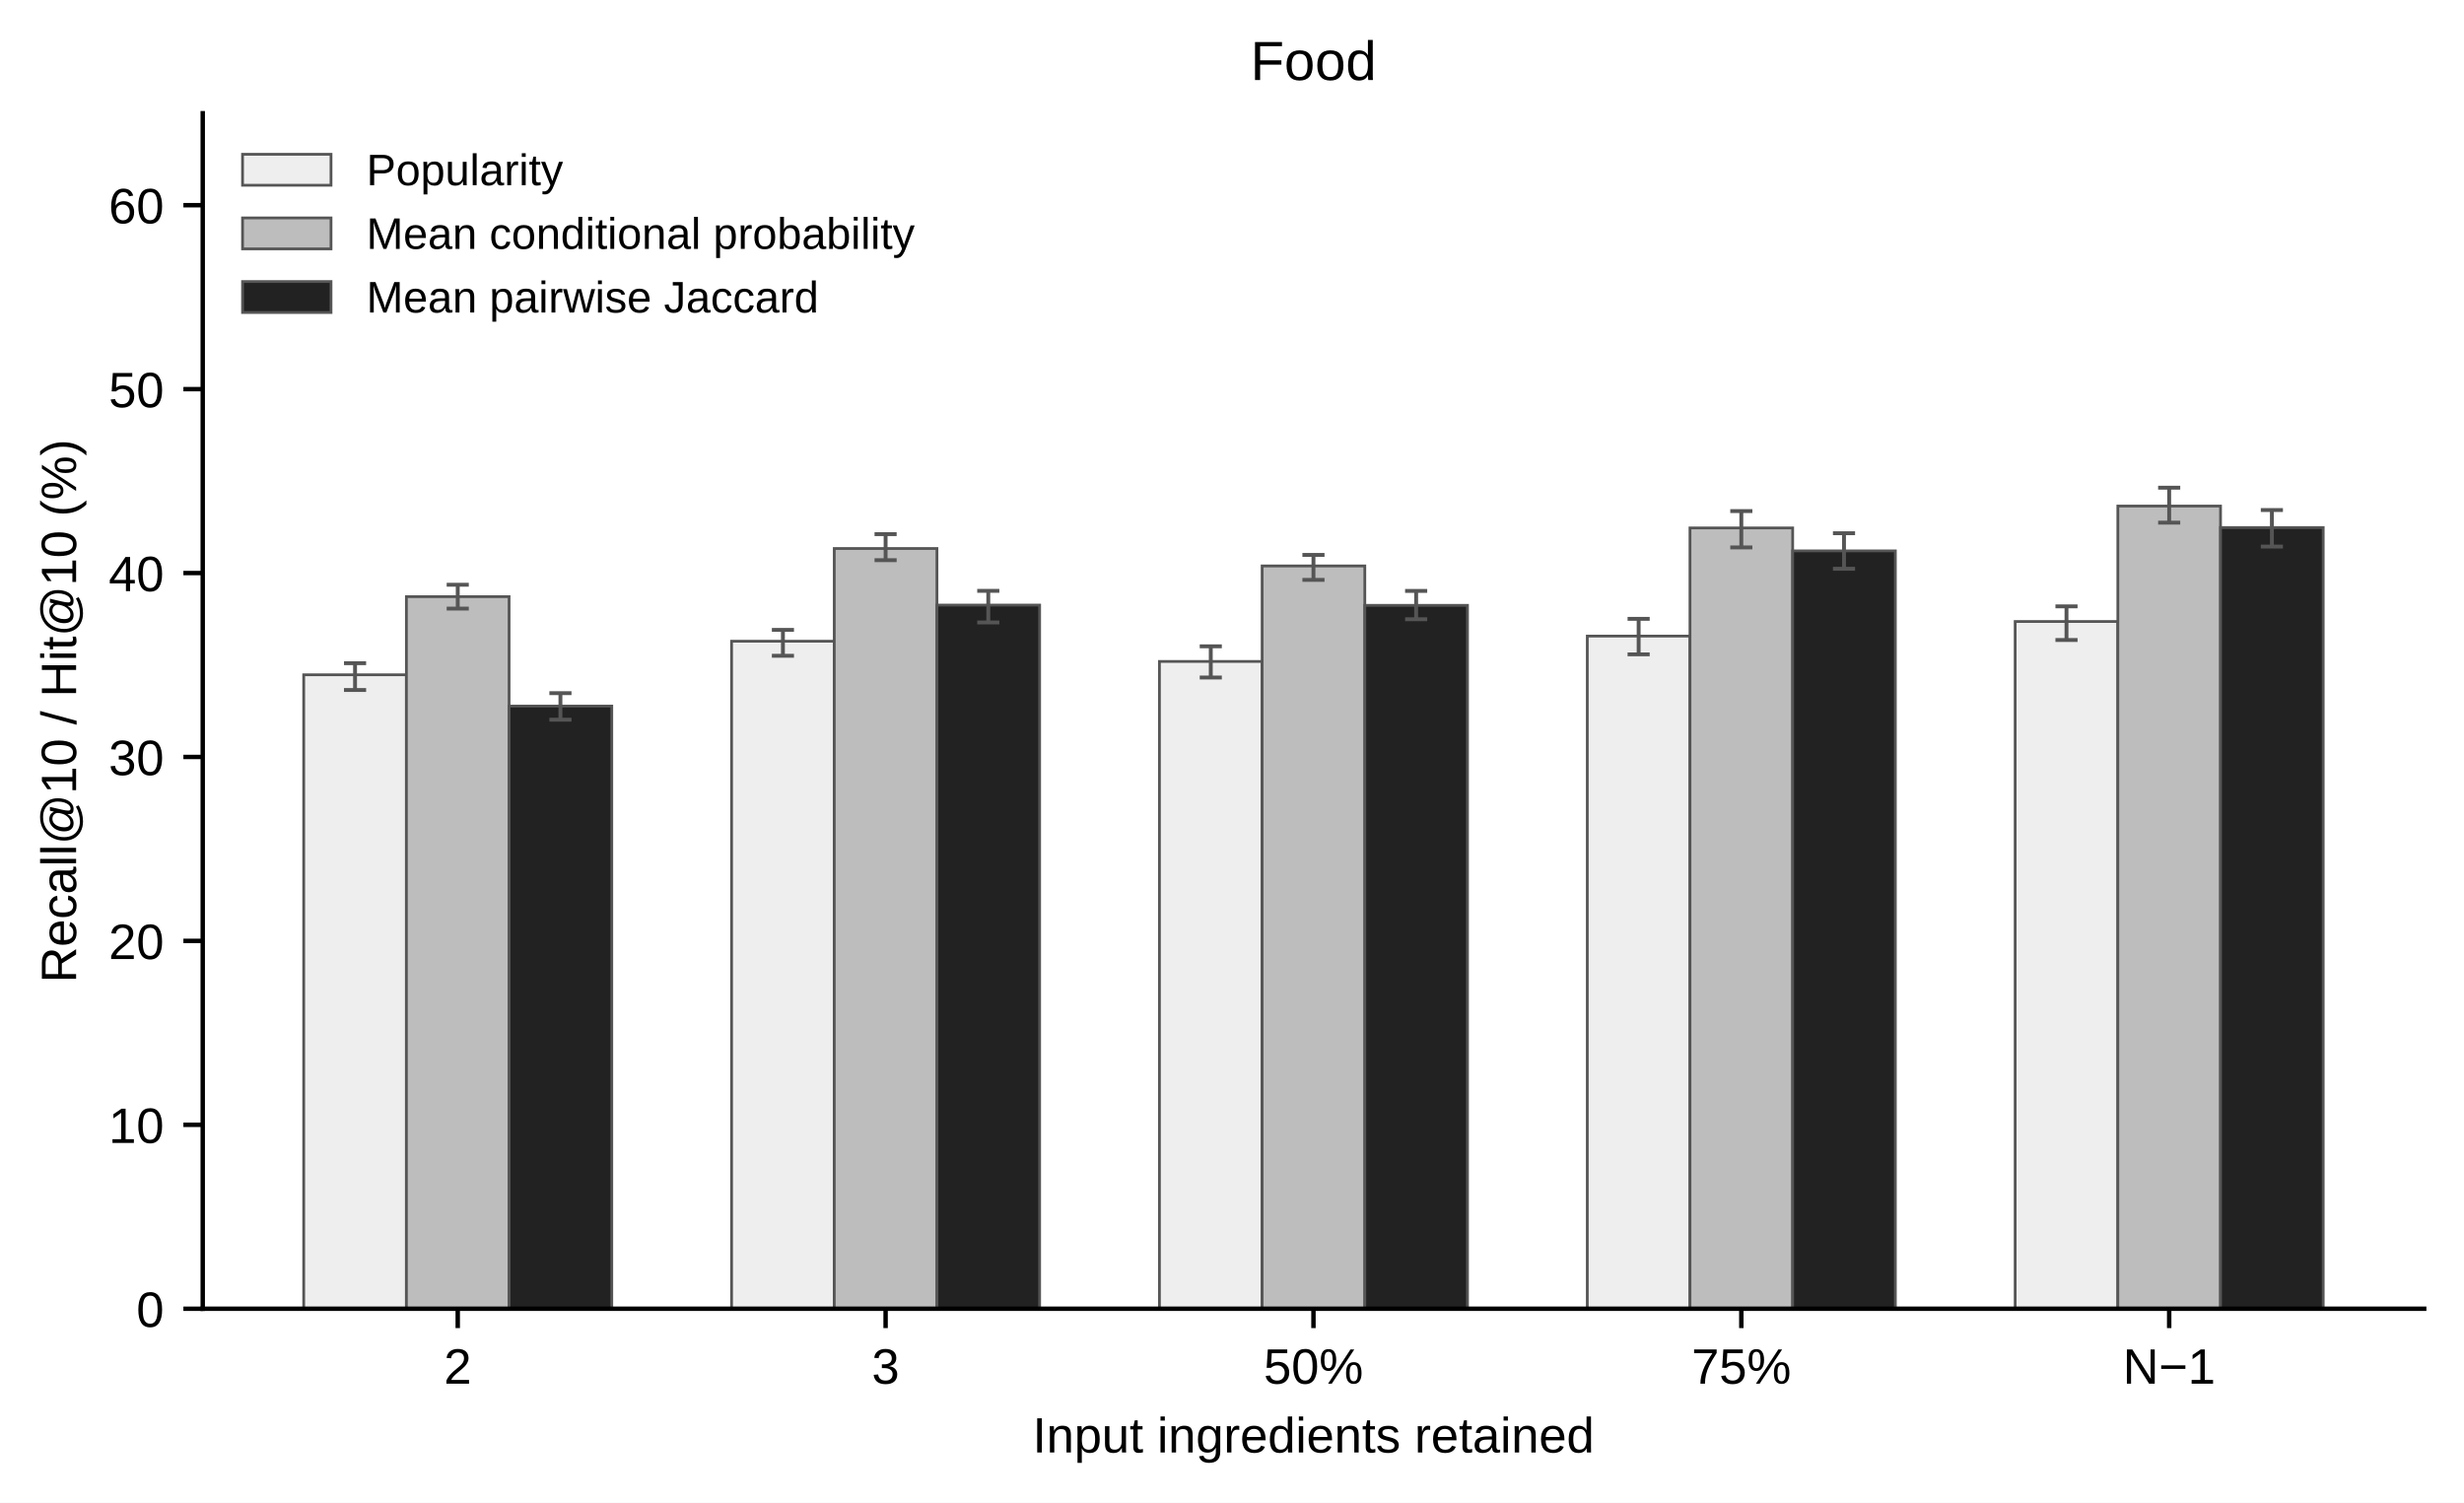
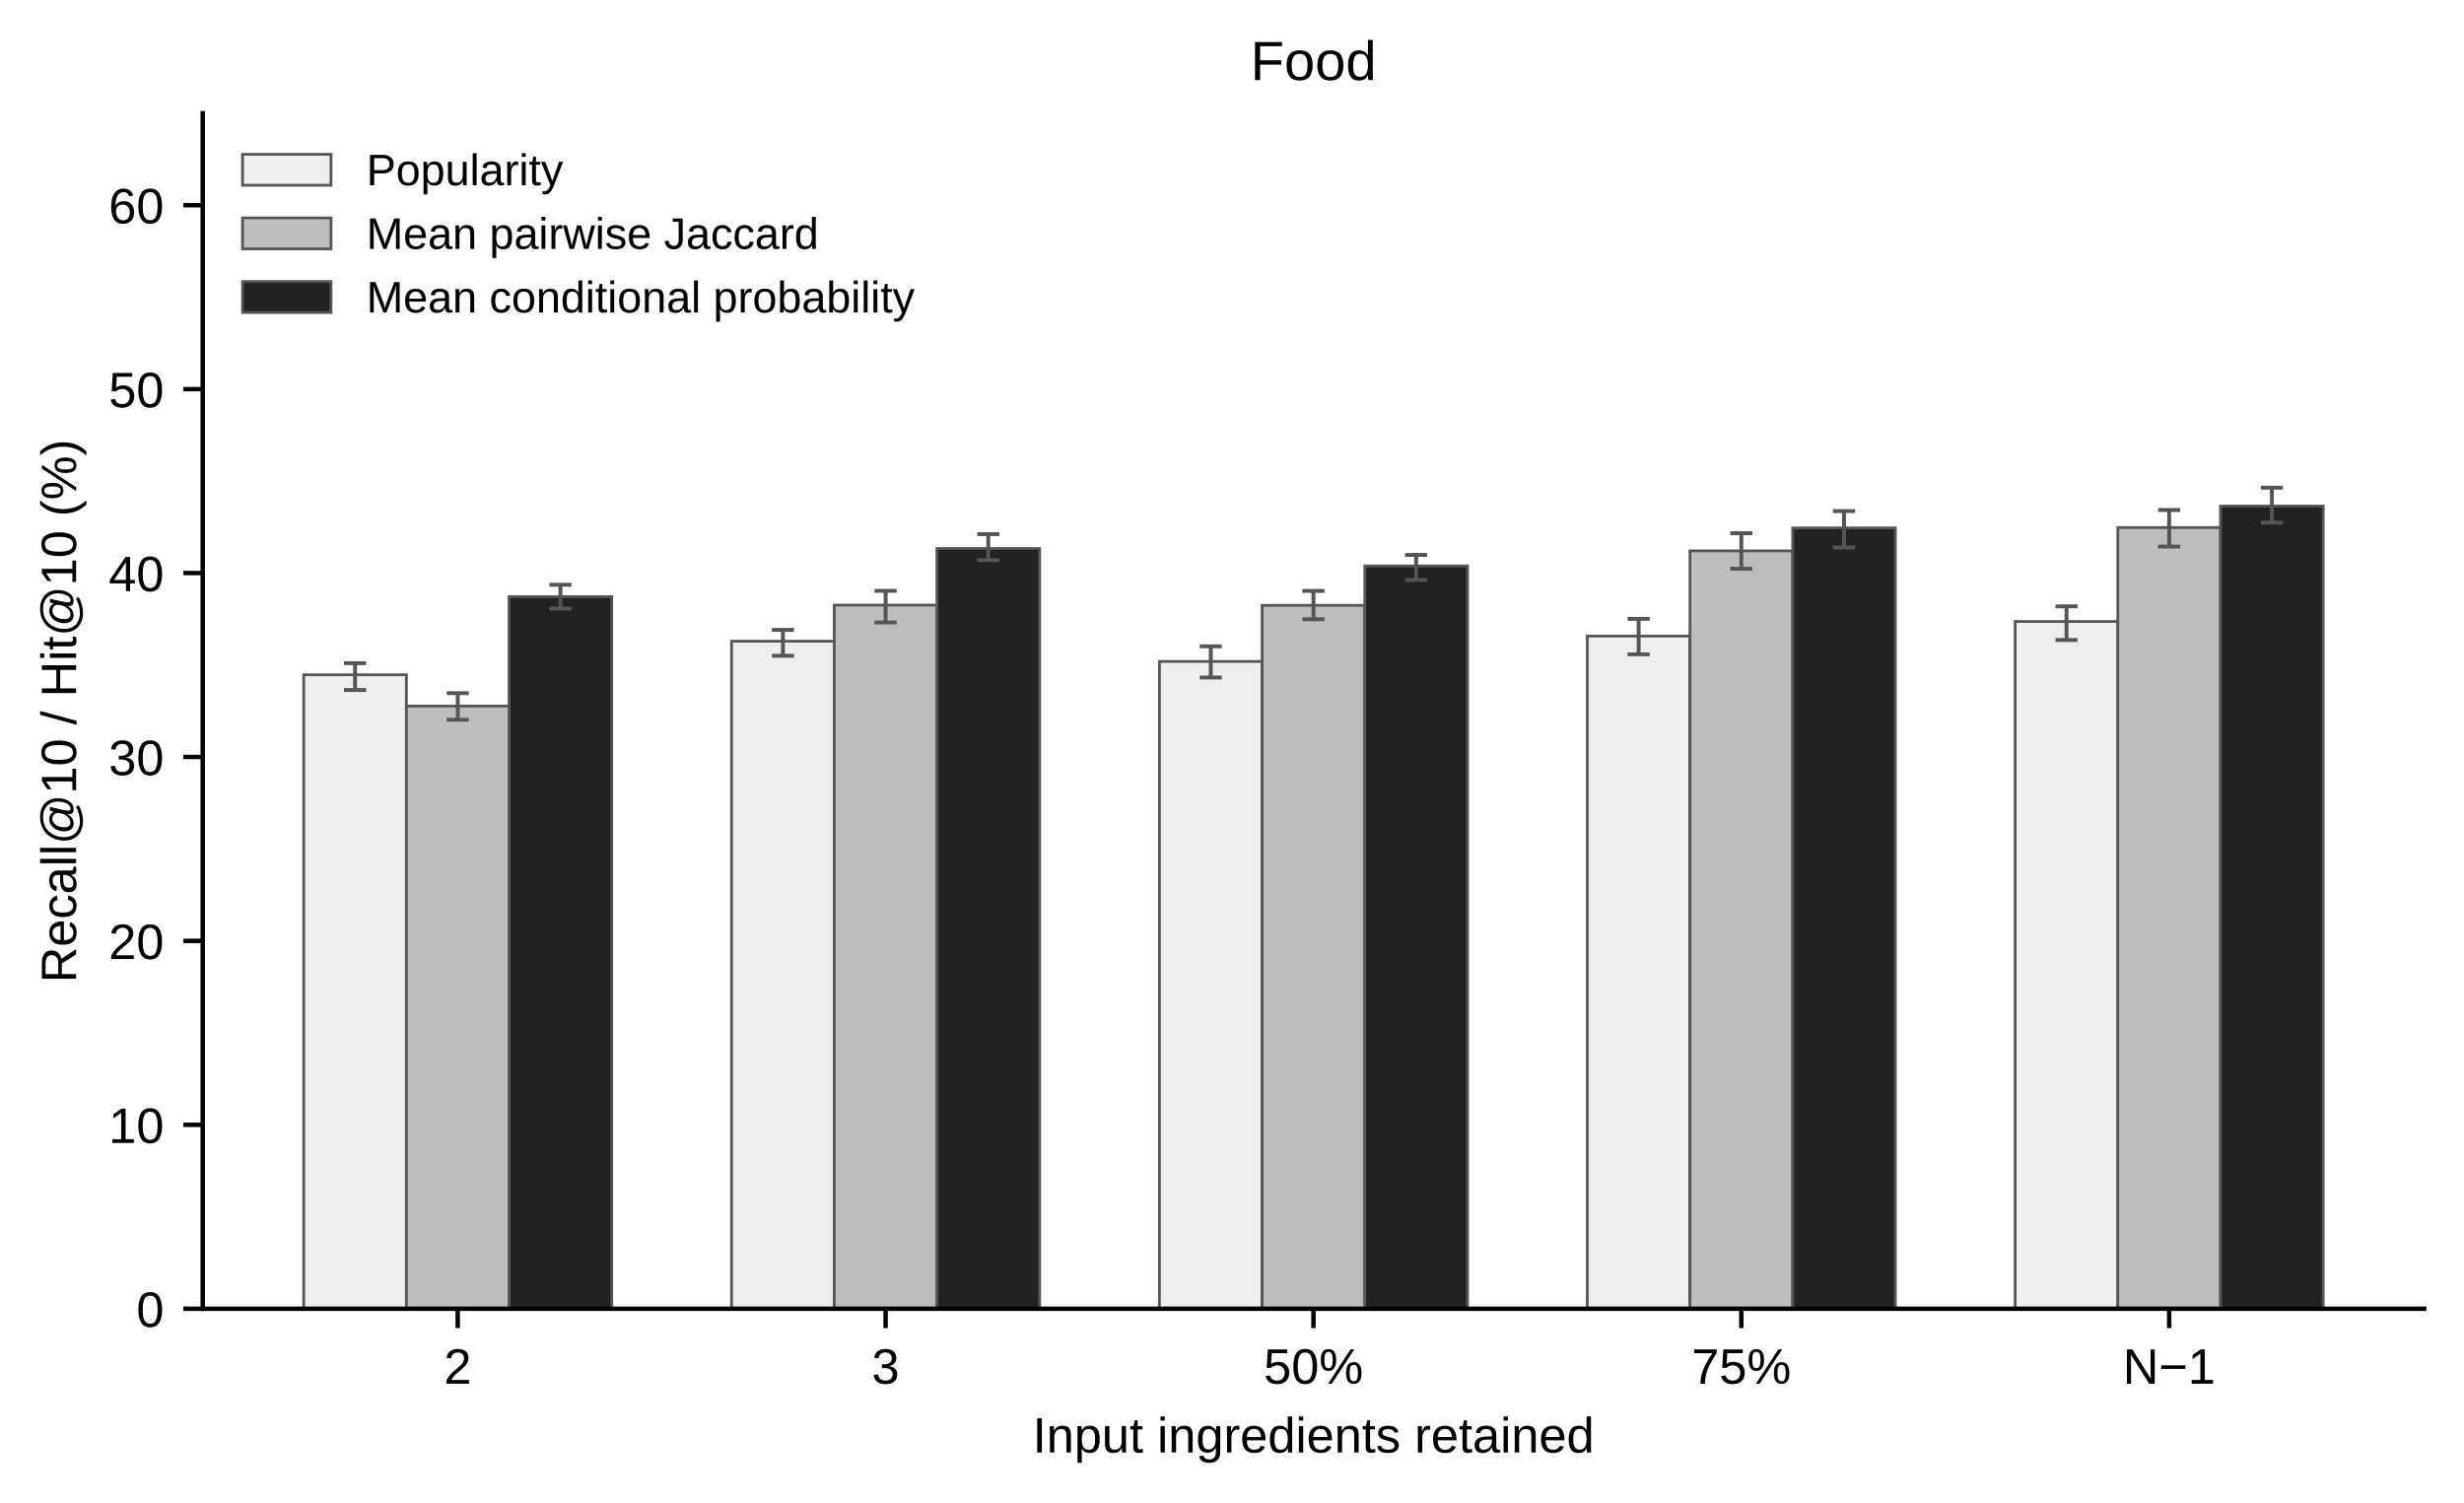
<svg xmlns="http://www.w3.org/2000/svg" xmlns:xlink="http://www.w3.org/1999/xlink" width="445.625pt" height="271.789pt" viewBox="0 0 445.625 271.789" version="1.1">
  <defs>
    <style type="text/css">*{stroke-linejoin: round; stroke-linecap: butt}</style>
  </defs>
  <g id="figure_1">
    <g id="patch_1">
      <path d="M 0 271.789  L 445.625 271.789  L 445.625 0  L 0 0  z " style="fill: #ffffff" />
    </g>
    <g id="axes_1">
      <g id="patch_2">
        <path d="M 36.665 236.696  L 438.425 236.696  L 438.425 20.48  L 36.665 20.48  z " style="fill: #ffffff" />
      </g>
      <g id="patch_3">
        <path d="M 54.927 236.696  L 73.499 236.696  L 73.499 122.043  L 54.927 122.043  z " clip-path="url(#p7ba1079631)" style="fill: #eeeeee; stroke: #555555; stroke-width: 0.5; stroke-linejoin: miter" />
      </g>
      <g id="patch_4">
        <path d="M 132.308 236.696  L 150.879 236.696  L 150.879 115.966  L 132.308 115.966  z " clip-path="url(#p7ba1079631)" style="fill: #eeeeee; stroke: #555555; stroke-width: 0.5; stroke-linejoin: miter" />
      </g>
      <g id="patch_5">
        <path d="M 209.688 236.696  L 228.26 236.696  L 228.26 119.625  L 209.688 119.625  z " clip-path="url(#p7ba1079631)" style="fill: #eeeeee; stroke: #555555; stroke-width: 0.5; stroke-linejoin: miter" />
      </g>
      <g id="patch_6">
        <path d="M 287.069 236.696  L 305.64 236.696  L 305.64 115.043  L 287.069 115.043  z " clip-path="url(#p7ba1079631)" style="fill: #eeeeee; stroke: #555555; stroke-width: 0.5; stroke-linejoin: miter" />
      </g>
      <g id="patch_7">
        <path d="M 364.45 236.696  L 383.021 236.696  L 383.021 112.409  L 364.45 112.409  z " clip-path="url(#p7ba1079631)" style="fill: #eeeeee; stroke: #555555; stroke-width: 0.5; stroke-linejoin: miter" />
      </g>
      <g id="patch_8">
-         <path d="M 73.499 236.696  L 92.07 236.696  L 92.07 107.918  L 73.499 107.918  z " clip-path="url(#p7ba1079631)" style="fill: #bdbdbd; stroke: #555555; stroke-width: 0.5; stroke-linejoin: miter" />
+         <path d="M 73.499 236.696  L 92.07 236.696  L 92.07 127.695  L 73.499 127.695  z " clip-path="url(#p7ba1079631)" style="fill: #bdbdbd; stroke: #555555; stroke-width: 0.5; stroke-linejoin: miter" />
      </g>
      <g id="patch_9">
-         <path d="M 150.879 236.696  L 169.451 236.696  L 169.451 99.204  L 150.879 99.204  z " clip-path="url(#p7ba1079631)" style="fill: #bdbdbd; stroke: #555555; stroke-width: 0.5; stroke-linejoin: miter" />
+         <path d="M 150.879 236.696  L 169.451 236.696  L 169.451 109.438  L 150.879 109.438  z " clip-path="url(#p7ba1079631)" style="fill: #bdbdbd; stroke: #555555; stroke-width: 0.5; stroke-linejoin: miter" />
      </g>
      <g id="patch_10">
-         <path d="M 228.26 236.696  L 246.831 236.696  L 246.831 102.357  L 228.26 102.357  z " clip-path="url(#p7ba1079631)" style="fill: #bdbdbd; stroke: #555555; stroke-width: 0.5; stroke-linejoin: miter" />
+         <path d="M 228.26 236.696  L 246.831 236.696  L 246.831 109.479  L 228.26 109.479  z " clip-path="url(#p7ba1079631)" style="fill: #bdbdbd; stroke: #555555; stroke-width: 0.5; stroke-linejoin: miter" />
      </g>
      <g id="patch_11">
-         <path d="M 305.64 236.696  L 324.212 236.696  L 324.212 95.488  L 305.64 95.488  z " clip-path="url(#p7ba1079631)" style="fill: #bdbdbd; stroke: #555555; stroke-width: 0.5; stroke-linejoin: miter" />
+         <path d="M 305.64 236.696  L 324.212 236.696  L 324.212 99.628  L 305.64 99.628  z " clip-path="url(#p7ba1079631)" style="fill: #bdbdbd; stroke: #555555; stroke-width: 0.5; stroke-linejoin: miter" />
      </g>
      <g id="patch_12">
-         <path d="M 383.021 236.696  L 401.592 236.696  L 401.592 91.526  L 383.021 91.526  z " clip-path="url(#p7ba1079631)" style="fill: #bdbdbd; stroke: #555555; stroke-width: 0.5; stroke-linejoin: miter" />
+         <path d="M 383.021 236.696  L 401.592 236.696  L 401.592 95.413  L 383.021 95.413  z " clip-path="url(#p7ba1079631)" style="fill: #bdbdbd; stroke: #555555; stroke-width: 0.5; stroke-linejoin: miter" />
      </g>
      <g id="patch_13">
-         <path d="M 92.07 236.696  L 110.641 236.696  L 110.641 127.695  L 92.07 127.695  z " clip-path="url(#p7ba1079631)" style="fill: #222222; stroke: #555555; stroke-width: 0.5; stroke-linejoin: miter" />
+         <path d="M 92.07 236.696  L 110.641 236.696  L 110.641 107.918  L 92.07 107.918  z " clip-path="url(#p7ba1079631)" style="fill: #222222; stroke: #555555; stroke-width: 0.5; stroke-linejoin: miter" />
      </g>
      <g id="patch_14">
-         <path d="M 169.451 236.696  L 188.022 236.696  L 188.022 109.438  L 169.451 109.438  z " clip-path="url(#p7ba1079631)" style="fill: #222222; stroke: #555555; stroke-width: 0.5; stroke-linejoin: miter" />
+         <path d="M 169.451 236.696  L 188.022 236.696  L 188.022 99.204  L 169.451 99.204  z " clip-path="url(#p7ba1079631)" style="fill: #222222; stroke: #555555; stroke-width: 0.5; stroke-linejoin: miter" />
      </g>
      <g id="patch_15">
-         <path d="M 246.831 236.696  L 265.402 236.696  L 265.402 109.479  L 246.831 109.479  z " clip-path="url(#p7ba1079631)" style="fill: #222222; stroke: #555555; stroke-width: 0.5; stroke-linejoin: miter" />
+         <path d="M 246.831 236.696  L 265.402 236.696  L 265.402 102.357  L 246.831 102.357  z " clip-path="url(#p7ba1079631)" style="fill: #222222; stroke: #555555; stroke-width: 0.5; stroke-linejoin: miter" />
      </g>
      <g id="patch_16">
-         <path d="M 324.212 236.696  L 342.783 236.696  L 342.783 99.628  L 324.212 99.628  z " clip-path="url(#p7ba1079631)" style="fill: #222222; stroke: #555555; stroke-width: 0.5; stroke-linejoin: miter" />
+         <path d="M 324.212 236.696  L 342.783 236.696  L 342.783 95.488  L 324.212 95.488  z " clip-path="url(#p7ba1079631)" style="fill: #222222; stroke: #555555; stroke-width: 0.5; stroke-linejoin: miter" />
      </g>
      <g id="patch_17">
-         <path d="M 401.592 236.696  L 420.164 236.696  L 420.164 95.413  L 401.592 95.413  z " clip-path="url(#p7ba1079631)" style="fill: #222222; stroke: #555555; stroke-width: 0.5; stroke-linejoin: miter" />
+         <path d="M 401.592 236.696  L 420.164 236.696  L 420.164 91.526  L 401.592 91.526  z " clip-path="url(#p7ba1079631)" style="fill: #222222; stroke: #555555; stroke-width: 0.5; stroke-linejoin: miter" />
      </g>
      <g id="matplotlib.axis_1">
        <g id="xtick_1">
          <g id="line2d_1">
            <defs>
              <path id="mbc4b600197" d="M 0 0  L 0 3.5  " style="stroke: #000000; stroke-width: 0.8" />
            </defs>
            <g>
              <use xlink:href="#mbc4b600197" x="82.784" y="236.696" style="stroke: #000000; stroke-width: 0.8" />
            </g>
          </g>
          <g id="text_1">
            <text style="font-size: 9px; font-family: 'Arial', 'Helvetica', 'DejaVu Sans', sans-serif; text-anchor: middle" x="82.784" y="250.249" transform="rotate(-0 82.7843 250.2485)">2</text>
          </g>
        </g>
        <g id="xtick_2">
          <g id="line2d_2">
            <g>
              <use xlink:href="#mbc4b600197" x="160.165" y="236.696" style="stroke: #000000; stroke-width: 0.8" />
            </g>
          </g>
          <g id="text_2">
            <text style="font-size: 9px; font-family: 'Arial', 'Helvetica', 'DejaVu Sans', sans-serif; text-anchor: middle" x="160.165" y="250.249" transform="rotate(-0 160.1649 250.2485)">3</text>
          </g>
        </g>
        <g id="xtick_3">
          <g id="line2d_3">
            <g>
              <use xlink:href="#mbc4b600197" x="237.545" y="236.696" style="stroke: #000000; stroke-width: 0.8" />
            </g>
          </g>
          <g id="text_3">
            <text style="font-size: 9px; font-family: 'Arial', 'Helvetica', 'DejaVu Sans', sans-serif; text-anchor: middle" x="237.545" y="250.249" transform="rotate(-0 237.5455 250.2485)">50%</text>
          </g>
        </g>
        <g id="xtick_4">
          <g id="line2d_4">
            <g>
              <use xlink:href="#mbc4b600197" x="314.926" y="236.696" style="stroke: #000000; stroke-width: 0.8" />
            </g>
          </g>
          <g id="text_4">
            <text style="font-size: 9px; font-family: 'Arial', 'Helvetica', 'DejaVu Sans', sans-serif; text-anchor: middle" x="314.926" y="250.249" transform="rotate(-0 314.9261 250.2485)">75%</text>
          </g>
        </g>
        <g id="xtick_5">
          <g id="line2d_5">
            <g>
              <use xlink:href="#mbc4b600197" x="392.307" y="236.696" style="stroke: #000000; stroke-width: 0.8" />
            </g>
          </g>
          <g id="text_5">
            <text style="font-size: 9px; font-family: 'Arial', 'Helvetica', 'DejaVu Sans', sans-serif; text-anchor: middle" x="392.307" y="250.249" transform="rotate(-0 392.3066 250.2485)">N−1</text>
          </g>
        </g>
        <g id="text_6">
          <text style="font-size: 9px; font-family: 'Arial', 'Helvetica', 'DejaVu Sans', sans-serif; text-anchor: middle" x="237.545" y="262.695" transform="rotate(-0 237.5455 262.6948)">Input ingredients retained</text>
        </g>
      </g>
      <g id="matplotlib.axis_2">
        <g id="ytick_1">
          <g id="line2d_6">
            <defs>
              <path id="m62ca417565" d="M 0 0  L -3.5 0  " style="stroke: #000000; stroke-width: 0.8" />
            </defs>
            <g>
              <use xlink:href="#m62ca417565" x="36.665" y="236.696" style="stroke: #000000; stroke-width: 0.8" />
            </g>
          </g>
          <g id="text_7">
            <text style="font-size: 9px; font-family: 'Arial', 'Helvetica', 'DejaVu Sans', sans-serif; text-anchor: end" x="29.665" y="239.972" transform="rotate(-0 29.66547 239.9724)">0</text>
          </g>
        </g>
        <g id="ytick_2">
          <g id="line2d_7">
            <g>
              <use xlink:href="#m62ca417565" x="36.665" y="203.432" style="stroke: #000000; stroke-width: 0.8" />
            </g>
          </g>
          <g id="text_8">
            <text style="font-size: 9px; font-family: 'Arial', 'Helvetica', 'DejaVu Sans', sans-serif; text-anchor: end" x="29.665" y="206.708" transform="rotate(-0 29.66547 206.7084)">10</text>
          </g>
        </g>
        <g id="ytick_3">
          <g id="line2d_8">
            <g>
              <use xlink:href="#m62ca417565" x="36.665" y="170.168" style="stroke: #000000; stroke-width: 0.8" />
            </g>
          </g>
          <g id="text_9">
            <text style="font-size: 9px; font-family: 'Arial', 'Helvetica', 'DejaVu Sans', sans-serif; text-anchor: end" x="29.665" y="173.444" transform="rotate(-0 29.66547 173.4444)">20</text>
          </g>
        </g>
        <g id="ytick_4">
          <g id="line2d_9">
            <g>
              <use xlink:href="#m62ca417565" x="36.665" y="136.904" style="stroke: #000000; stroke-width: 0.8" />
            </g>
          </g>
          <g id="text_10">
            <text style="font-size: 9px; font-family: 'Arial', 'Helvetica', 'DejaVu Sans', sans-serif; text-anchor: end" x="29.665" y="140.18" transform="rotate(-0 29.66547 140.1804)">30</text>
          </g>
        </g>
        <g id="ytick_5">
          <g id="line2d_10">
            <g>
              <use xlink:href="#m62ca417565" x="36.665" y="103.64" style="stroke: #000000; stroke-width: 0.8" />
            </g>
          </g>
          <g id="text_11">
            <text style="font-size: 9px; font-family: 'Arial', 'Helvetica', 'DejaVu Sans', sans-serif; text-anchor: end" x="29.665" y="106.916" transform="rotate(-0 29.66547 106.9164)">40</text>
          </g>
        </g>
        <g id="ytick_6">
          <g id="line2d_11">
            <g>
              <use xlink:href="#m62ca417565" x="36.665" y="70.376" style="stroke: #000000; stroke-width: 0.8" />
            </g>
          </g>
          <g id="text_12">
            <text style="font-size: 9px; font-family: 'Arial', 'Helvetica', 'DejaVu Sans', sans-serif; text-anchor: end" x="29.665" y="73.652" transform="rotate(-0 29.66547 73.6524)">50</text>
          </g>
        </g>
        <g id="ytick_7">
          <g id="line2d_12">
            <g>
              <use xlink:href="#m62ca417565" x="36.665" y="37.112" style="stroke: #000000; stroke-width: 0.8" />
            </g>
          </g>
          <g id="text_13">
            <text style="font-size: 9px; font-family: 'Arial', 'Helvetica', 'DejaVu Sans', sans-serif; text-anchor: end" x="29.665" y="40.388" transform="rotate(-0 29.66547 40.3884)">60</text>
          </g>
        </g>
        <g id="text_14">
          <text style="font-size: 9px; font-family: 'Arial', 'Helvetica', 'DejaVu Sans', sans-serif; text-anchor: middle" x="13.762" y="128.588" transform="rotate(-90 13.76156 128.5883)">Recall@10 / Hit@10 (%)</text>
        </g>
      </g>
      <g id="LineCollection_1">
        <path d="M 64.213 124.788  L 64.213 119.948  " clip-path="url(#p7ba1079631)" style="fill: none; stroke: #555555; stroke-width: 0.7" />
        <path d="M 141.594 118.601  L 141.594 113.917  " clip-path="url(#p7ba1079631)" style="fill: none; stroke: #555555; stroke-width: 0.7" />
        <path d="M 218.974 122.539  L 218.974 116.892  " clip-path="url(#p7ba1079631)" style="fill: none; stroke: #555555; stroke-width: 0.7" />
        <path d="M 296.355 118.346  L 296.355 111.926  " clip-path="url(#p7ba1079631)" style="fill: none; stroke: #555555; stroke-width: 0.7" />
        <path d="M 373.735 115.746  L 373.735 109.664  " clip-path="url(#p7ba1079631)" style="fill: none; stroke: #555555; stroke-width: 0.7" />
      </g>
      <g id="line2d_13">
        <defs>
          <path id="m36357ca933" d="M 2 0  L -2 -0  " style="stroke: #555555; stroke-width: 0.7" />
        </defs>
        <g clip-path="url(#p7ba1079631)">
          <use xlink:href="#m36357ca933" x="64.213" y="124.788" style="fill: #1f77b4; stroke: #555555; stroke-width: 0.7" />
          <use xlink:href="#m36357ca933" x="141.594" y="118.601" style="fill: #1f77b4; stroke: #555555; stroke-width: 0.7" />
          <use xlink:href="#m36357ca933" x="218.974" y="122.539" style="fill: #1f77b4; stroke: #555555; stroke-width: 0.7" />
          <use xlink:href="#m36357ca933" x="296.355" y="118.346" style="fill: #1f77b4; stroke: #555555; stroke-width: 0.7" />
          <use xlink:href="#m36357ca933" x="373.735" y="115.746" style="fill: #1f77b4; stroke: #555555; stroke-width: 0.7" />
        </g>
      </g>
      <g id="line2d_14">
        <g clip-path="url(#p7ba1079631)">
          <use xlink:href="#m36357ca933" x="64.213" y="119.948" style="fill: #1f77b4; stroke: #555555; stroke-width: 0.7" />
          <use xlink:href="#m36357ca933" x="141.594" y="113.917" style="fill: #1f77b4; stroke: #555555; stroke-width: 0.7" />
          <use xlink:href="#m36357ca933" x="218.974" y="116.892" style="fill: #1f77b4; stroke: #555555; stroke-width: 0.7" />
          <use xlink:href="#m36357ca933" x="296.355" y="111.926" style="fill: #1f77b4; stroke: #555555; stroke-width: 0.7" />
          <use xlink:href="#m36357ca933" x="373.735" y="109.664" style="fill: #1f77b4; stroke: #555555; stroke-width: 0.7" />
        </g>
      </g>
      <g id="LineCollection_2">
-         <path d="M 82.784 110.065  L 82.784 105.756  " clip-path="url(#p7ba1079631)" style="fill: none; stroke: #555555; stroke-width: 0.7" />
-         <path d="M 160.165 101.308  L 160.165 96.609  " clip-path="url(#p7ba1079631)" style="fill: none; stroke: #555555; stroke-width: 0.7" />
-         <path d="M 237.545 104.88  L 237.545 100.365  " clip-path="url(#p7ba1079631)" style="fill: none; stroke: #555555; stroke-width: 0.7" />
-         <path d="M 314.926 99.008  L 314.926 92.437  " clip-path="url(#p7ba1079631)" style="fill: none; stroke: #555555; stroke-width: 0.7" />
-         <path d="M 392.307 94.53  L 392.307 88.201  " clip-path="url(#p7ba1079631)" style="fill: none; stroke: #555555; stroke-width: 0.7" />
+         <path d="M 82.784 130.161  L 82.784 125.365  " clip-path="url(#p7ba1079631)" style="fill: none; stroke: #555555; stroke-width: 0.7" />
+         <path d="M 160.165 112.573  L 160.165 106.861  " clip-path="url(#p7ba1079631)" style="fill: none; stroke: #555555; stroke-width: 0.7" />
+         <path d="M 237.545 111.993  L 237.545 106.871  " clip-path="url(#p7ba1079631)" style="fill: none; stroke: #555555; stroke-width: 0.7" />
+         <path d="M 314.926 102.869  L 314.926 96.442  " clip-path="url(#p7ba1079631)" style="fill: none; stroke: #555555; stroke-width: 0.7" />
+         <path d="M 392.307 98.849  L 392.307 92.246  " clip-path="url(#p7ba1079631)" style="fill: none; stroke: #555555; stroke-width: 0.7" />
      </g>
      <g id="line2d_15">
        <g clip-path="url(#p7ba1079631)">
-           <use xlink:href="#m36357ca933" x="82.784" y="110.065" style="fill: #1f77b4; stroke: #555555; stroke-width: 0.7" />
-           <use xlink:href="#m36357ca933" x="160.165" y="101.308" style="fill: #1f77b4; stroke: #555555; stroke-width: 0.7" />
-           <use xlink:href="#m36357ca933" x="237.545" y="104.88" style="fill: #1f77b4; stroke: #555555; stroke-width: 0.7" />
-           <use xlink:href="#m36357ca933" x="314.926" y="99.008" style="fill: #1f77b4; stroke: #555555; stroke-width: 0.7" />
-           <use xlink:href="#m36357ca933" x="392.307" y="94.53" style="fill: #1f77b4; stroke: #555555; stroke-width: 0.7" />
+           <use xlink:href="#m36357ca933" x="82.784" y="130.161" style="fill: #1f77b4; stroke: #555555; stroke-width: 0.7" />
+           <use xlink:href="#m36357ca933" x="160.165" y="112.573" style="fill: #1f77b4; stroke: #555555; stroke-width: 0.7" />
+           <use xlink:href="#m36357ca933" x="237.545" y="111.993" style="fill: #1f77b4; stroke: #555555; stroke-width: 0.7" />
+           <use xlink:href="#m36357ca933" x="314.926" y="102.869" style="fill: #1f77b4; stroke: #555555; stroke-width: 0.7" />
+           <use xlink:href="#m36357ca933" x="392.307" y="98.849" style="fill: #1f77b4; stroke: #555555; stroke-width: 0.7" />
        </g>
      </g>
      <g id="line2d_16">
        <g clip-path="url(#p7ba1079631)">
-           <use xlink:href="#m36357ca933" x="82.784" y="105.756" style="fill: #1f77b4; stroke: #555555; stroke-width: 0.7" />
-           <use xlink:href="#m36357ca933" x="160.165" y="96.609" style="fill: #1f77b4; stroke: #555555; stroke-width: 0.7" />
-           <use xlink:href="#m36357ca933" x="237.545" y="100.365" style="fill: #1f77b4; stroke: #555555; stroke-width: 0.7" />
-           <use xlink:href="#m36357ca933" x="314.926" y="92.437" style="fill: #1f77b4; stroke: #555555; stroke-width: 0.7" />
-           <use xlink:href="#m36357ca933" x="392.307" y="88.201" style="fill: #1f77b4; stroke: #555555; stroke-width: 0.7" />
+           <use xlink:href="#m36357ca933" x="82.784" y="125.365" style="fill: #1f77b4; stroke: #555555; stroke-width: 0.7" />
+           <use xlink:href="#m36357ca933" x="160.165" y="106.861" style="fill: #1f77b4; stroke: #555555; stroke-width: 0.7" />
+           <use xlink:href="#m36357ca933" x="237.545" y="106.871" style="fill: #1f77b4; stroke: #555555; stroke-width: 0.7" />
+           <use xlink:href="#m36357ca933" x="314.926" y="96.442" style="fill: #1f77b4; stroke: #555555; stroke-width: 0.7" />
+           <use xlink:href="#m36357ca933" x="392.307" y="92.246" style="fill: #1f77b4; stroke: #555555; stroke-width: 0.7" />
        </g>
      </g>
      <g id="LineCollection_3">
-         <path d="M 101.356 130.161  L 101.356 125.365  " clip-path="url(#p7ba1079631)" style="fill: none; stroke: #555555; stroke-width: 0.7" />
-         <path d="M 178.736 112.573  L 178.736 106.861  " clip-path="url(#p7ba1079631)" style="fill: none; stroke: #555555; stroke-width: 0.7" />
-         <path d="M 256.117 111.993  L 256.117 106.871  " clip-path="url(#p7ba1079631)" style="fill: none; stroke: #555555; stroke-width: 0.7" />
-         <path d="M 333.497 102.869  L 333.497 96.442  " clip-path="url(#p7ba1079631)" style="fill: none; stroke: #555555; stroke-width: 0.7" />
-         <path d="M 410.878 98.849  L 410.878 92.246  " clip-path="url(#p7ba1079631)" style="fill: none; stroke: #555555; stroke-width: 0.7" />
+         <path d="M 101.356 110.065  L 101.356 105.756  " clip-path="url(#p7ba1079631)" style="fill: none; stroke: #555555; stroke-width: 0.7" />
+         <path d="M 178.736 101.308  L 178.736 96.609  " clip-path="url(#p7ba1079631)" style="fill: none; stroke: #555555; stroke-width: 0.7" />
+         <path d="M 256.117 104.88  L 256.117 100.365  " clip-path="url(#p7ba1079631)" style="fill: none; stroke: #555555; stroke-width: 0.7" />
+         <path d="M 333.497 99.008  L 333.497 92.437  " clip-path="url(#p7ba1079631)" style="fill: none; stroke: #555555; stroke-width: 0.7" />
+         <path d="M 410.878 94.53  L 410.878 88.201  " clip-path="url(#p7ba1079631)" style="fill: none; stroke: #555555; stroke-width: 0.7" />
      </g>
      <g id="line2d_17">
        <g clip-path="url(#p7ba1079631)">
-           <use xlink:href="#m36357ca933" x="101.356" y="130.161" style="fill: #1f77b4; stroke: #555555; stroke-width: 0.7" />
-           <use xlink:href="#m36357ca933" x="178.736" y="112.573" style="fill: #1f77b4; stroke: #555555; stroke-width: 0.7" />
-           <use xlink:href="#m36357ca933" x="256.117" y="111.993" style="fill: #1f77b4; stroke: #555555; stroke-width: 0.7" />
-           <use xlink:href="#m36357ca933" x="333.497" y="102.869" style="fill: #1f77b4; stroke: #555555; stroke-width: 0.7" />
-           <use xlink:href="#m36357ca933" x="410.878" y="98.849" style="fill: #1f77b4; stroke: #555555; stroke-width: 0.7" />
+           <use xlink:href="#m36357ca933" x="101.356" y="110.065" style="fill: #1f77b4; stroke: #555555; stroke-width: 0.7" />
+           <use xlink:href="#m36357ca933" x="178.736" y="101.308" style="fill: #1f77b4; stroke: #555555; stroke-width: 0.7" />
+           <use xlink:href="#m36357ca933" x="256.117" y="104.88" style="fill: #1f77b4; stroke: #555555; stroke-width: 0.7" />
+           <use xlink:href="#m36357ca933" x="333.497" y="99.008" style="fill: #1f77b4; stroke: #555555; stroke-width: 0.7" />
+           <use xlink:href="#m36357ca933" x="410.878" y="94.53" style="fill: #1f77b4; stroke: #555555; stroke-width: 0.7" />
        </g>
      </g>
      <g id="line2d_18">
        <g clip-path="url(#p7ba1079631)">
-           <use xlink:href="#m36357ca933" x="101.356" y="125.365" style="fill: #1f77b4; stroke: #555555; stroke-width: 0.7" />
-           <use xlink:href="#m36357ca933" x="178.736" y="106.861" style="fill: #1f77b4; stroke: #555555; stroke-width: 0.7" />
-           <use xlink:href="#m36357ca933" x="256.117" y="106.871" style="fill: #1f77b4; stroke: #555555; stroke-width: 0.7" />
-           <use xlink:href="#m36357ca933" x="333.497" y="96.442" style="fill: #1f77b4; stroke: #555555; stroke-width: 0.7" />
-           <use xlink:href="#m36357ca933" x="410.878" y="92.246" style="fill: #1f77b4; stroke: #555555; stroke-width: 0.7" />
+           <use xlink:href="#m36357ca933" x="101.356" y="105.756" style="fill: #1f77b4; stroke: #555555; stroke-width: 0.7" />
+           <use xlink:href="#m36357ca933" x="178.736" y="96.609" style="fill: #1f77b4; stroke: #555555; stroke-width: 0.7" />
+           <use xlink:href="#m36357ca933" x="256.117" y="100.365" style="fill: #1f77b4; stroke: #555555; stroke-width: 0.7" />
+           <use xlink:href="#m36357ca933" x="333.497" y="92.437" style="fill: #1f77b4; stroke: #555555; stroke-width: 0.7" />
+           <use xlink:href="#m36357ca933" x="410.878" y="88.201" style="fill: #1f77b4; stroke: #555555; stroke-width: 0.7" />
        </g>
      </g>
      <g id="patch_18">
        <path d="M 36.665 236.696  L 36.665 20.48  " style="fill: none; stroke: #000000; stroke-width: 0.8; stroke-linejoin: miter; stroke-linecap: square" />
      </g>
      <g id="patch_19">
        <path d="M 36.665 236.696  L 438.425 236.696  " style="fill: none; stroke: #000000; stroke-width: 0.8; stroke-linejoin: miter; stroke-linecap: square" />
      </g>
      <g id="text_15">
        <text style="font-size: 10px; font-family: 'Arial', 'Helvetica', 'DejaVu Sans', sans-serif; text-anchor: middle" x="237.545" y="14.48" transform="rotate(-0 237.5455 14.48027)">Food</text>
      </g>
      <g id="legend_1">
        <g id="patch_20">
          <path d="M 43.865 33.504  L 59.865 33.504  L 59.865 27.904  L 43.865 27.904  z " style="fill: #eeeeee; stroke: #555555; stroke-width: 0.5; stroke-linejoin: miter" />
        </g>
        <g id="text_16">
          <text style="font-size: 8px; font-family: 'Arial', 'Helvetica', 'DejaVu Sans', sans-serif; text-anchor: start" x="66.265" y="33.504" transform="rotate(-0 66.26547 33.50449)">Popularity</text>
        </g>
        <g id="patch_21">
          <path d="M 43.865 45.012  L 59.865 45.012  L 59.865 39.412  L 43.865 39.412  z " style="fill: #bdbdbd; stroke: #555555; stroke-width: 0.5; stroke-linejoin: miter" />
        </g>
        <g id="text_17">
-           <text style="font-size: 8px; font-family: 'Arial', 'Helvetica', 'DejaVu Sans', sans-serif; text-anchor: start" x="66.265" y="45.012" transform="rotate(-0 66.26547 45.01246)">Mean conditional probability</text>
+           <text style="font-size: 8px; font-family: 'Arial', 'Helvetica', 'DejaVu Sans', sans-serif; text-anchor: start" x="66.265" y="45.012" transform="rotate(-0 66.26547 45.01246)">Mean pairwise Jaccard</text>
        </g>
        <g id="patch_22">
          <path d="M 43.865 56.52  L 59.865 56.52  L 59.865 50.92  L 43.865 50.92  z " style="fill: #222222; stroke: #555555; stroke-width: 0.5; stroke-linejoin: miter" />
        </g>
        <g id="text_18">
-           <text style="font-size: 8px; font-family: 'Arial', 'Helvetica', 'DejaVu Sans', sans-serif; text-anchor: start" x="66.265" y="56.52" transform="rotate(-0 66.26547 56.52043)">Mean pairwise Jaccard</text>
+           <text style="font-size: 8px; font-family: 'Arial', 'Helvetica', 'DejaVu Sans', sans-serif; text-anchor: start" x="66.265" y="56.52" transform="rotate(-0 66.26547 56.52027)">Mean conditional probability</text>
        </g>
      </g>
    </g>
  </g>
  <defs>
    <clipPath id="p7ba1079631">
      <rect x="36.665" y="20.48" width="401.76" height="216.216" />
    </clipPath>
  </defs>
</svg>
